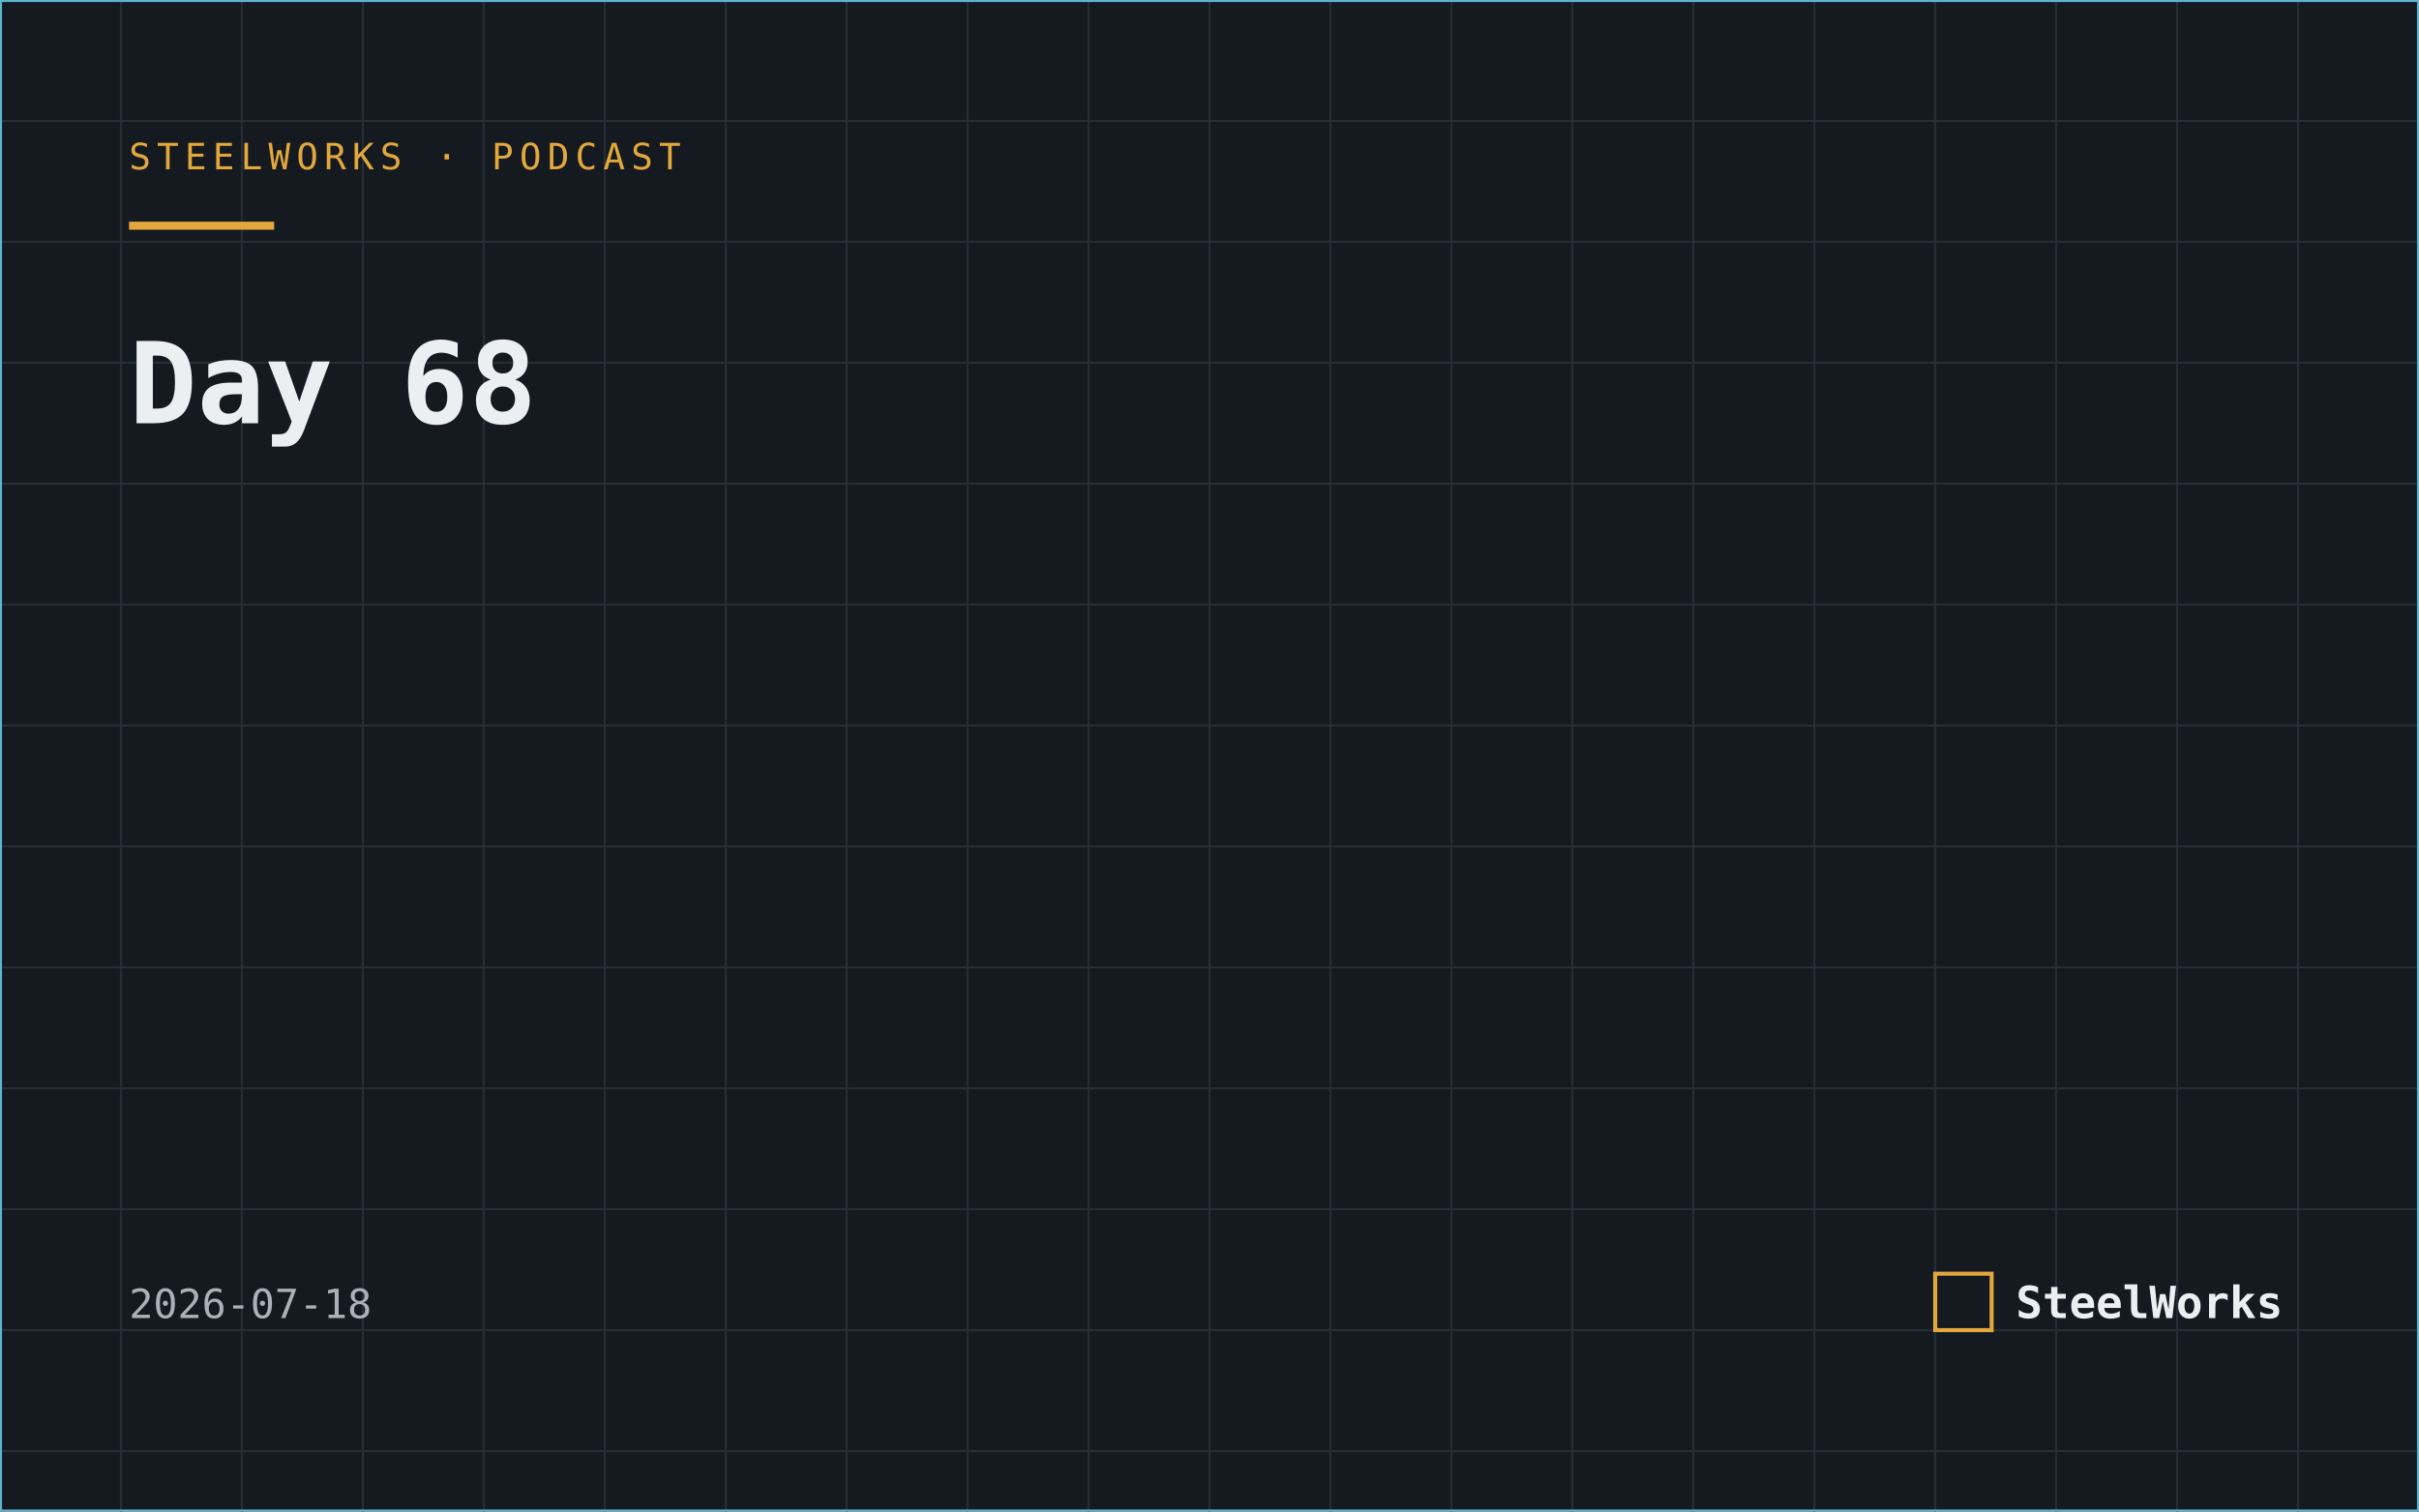
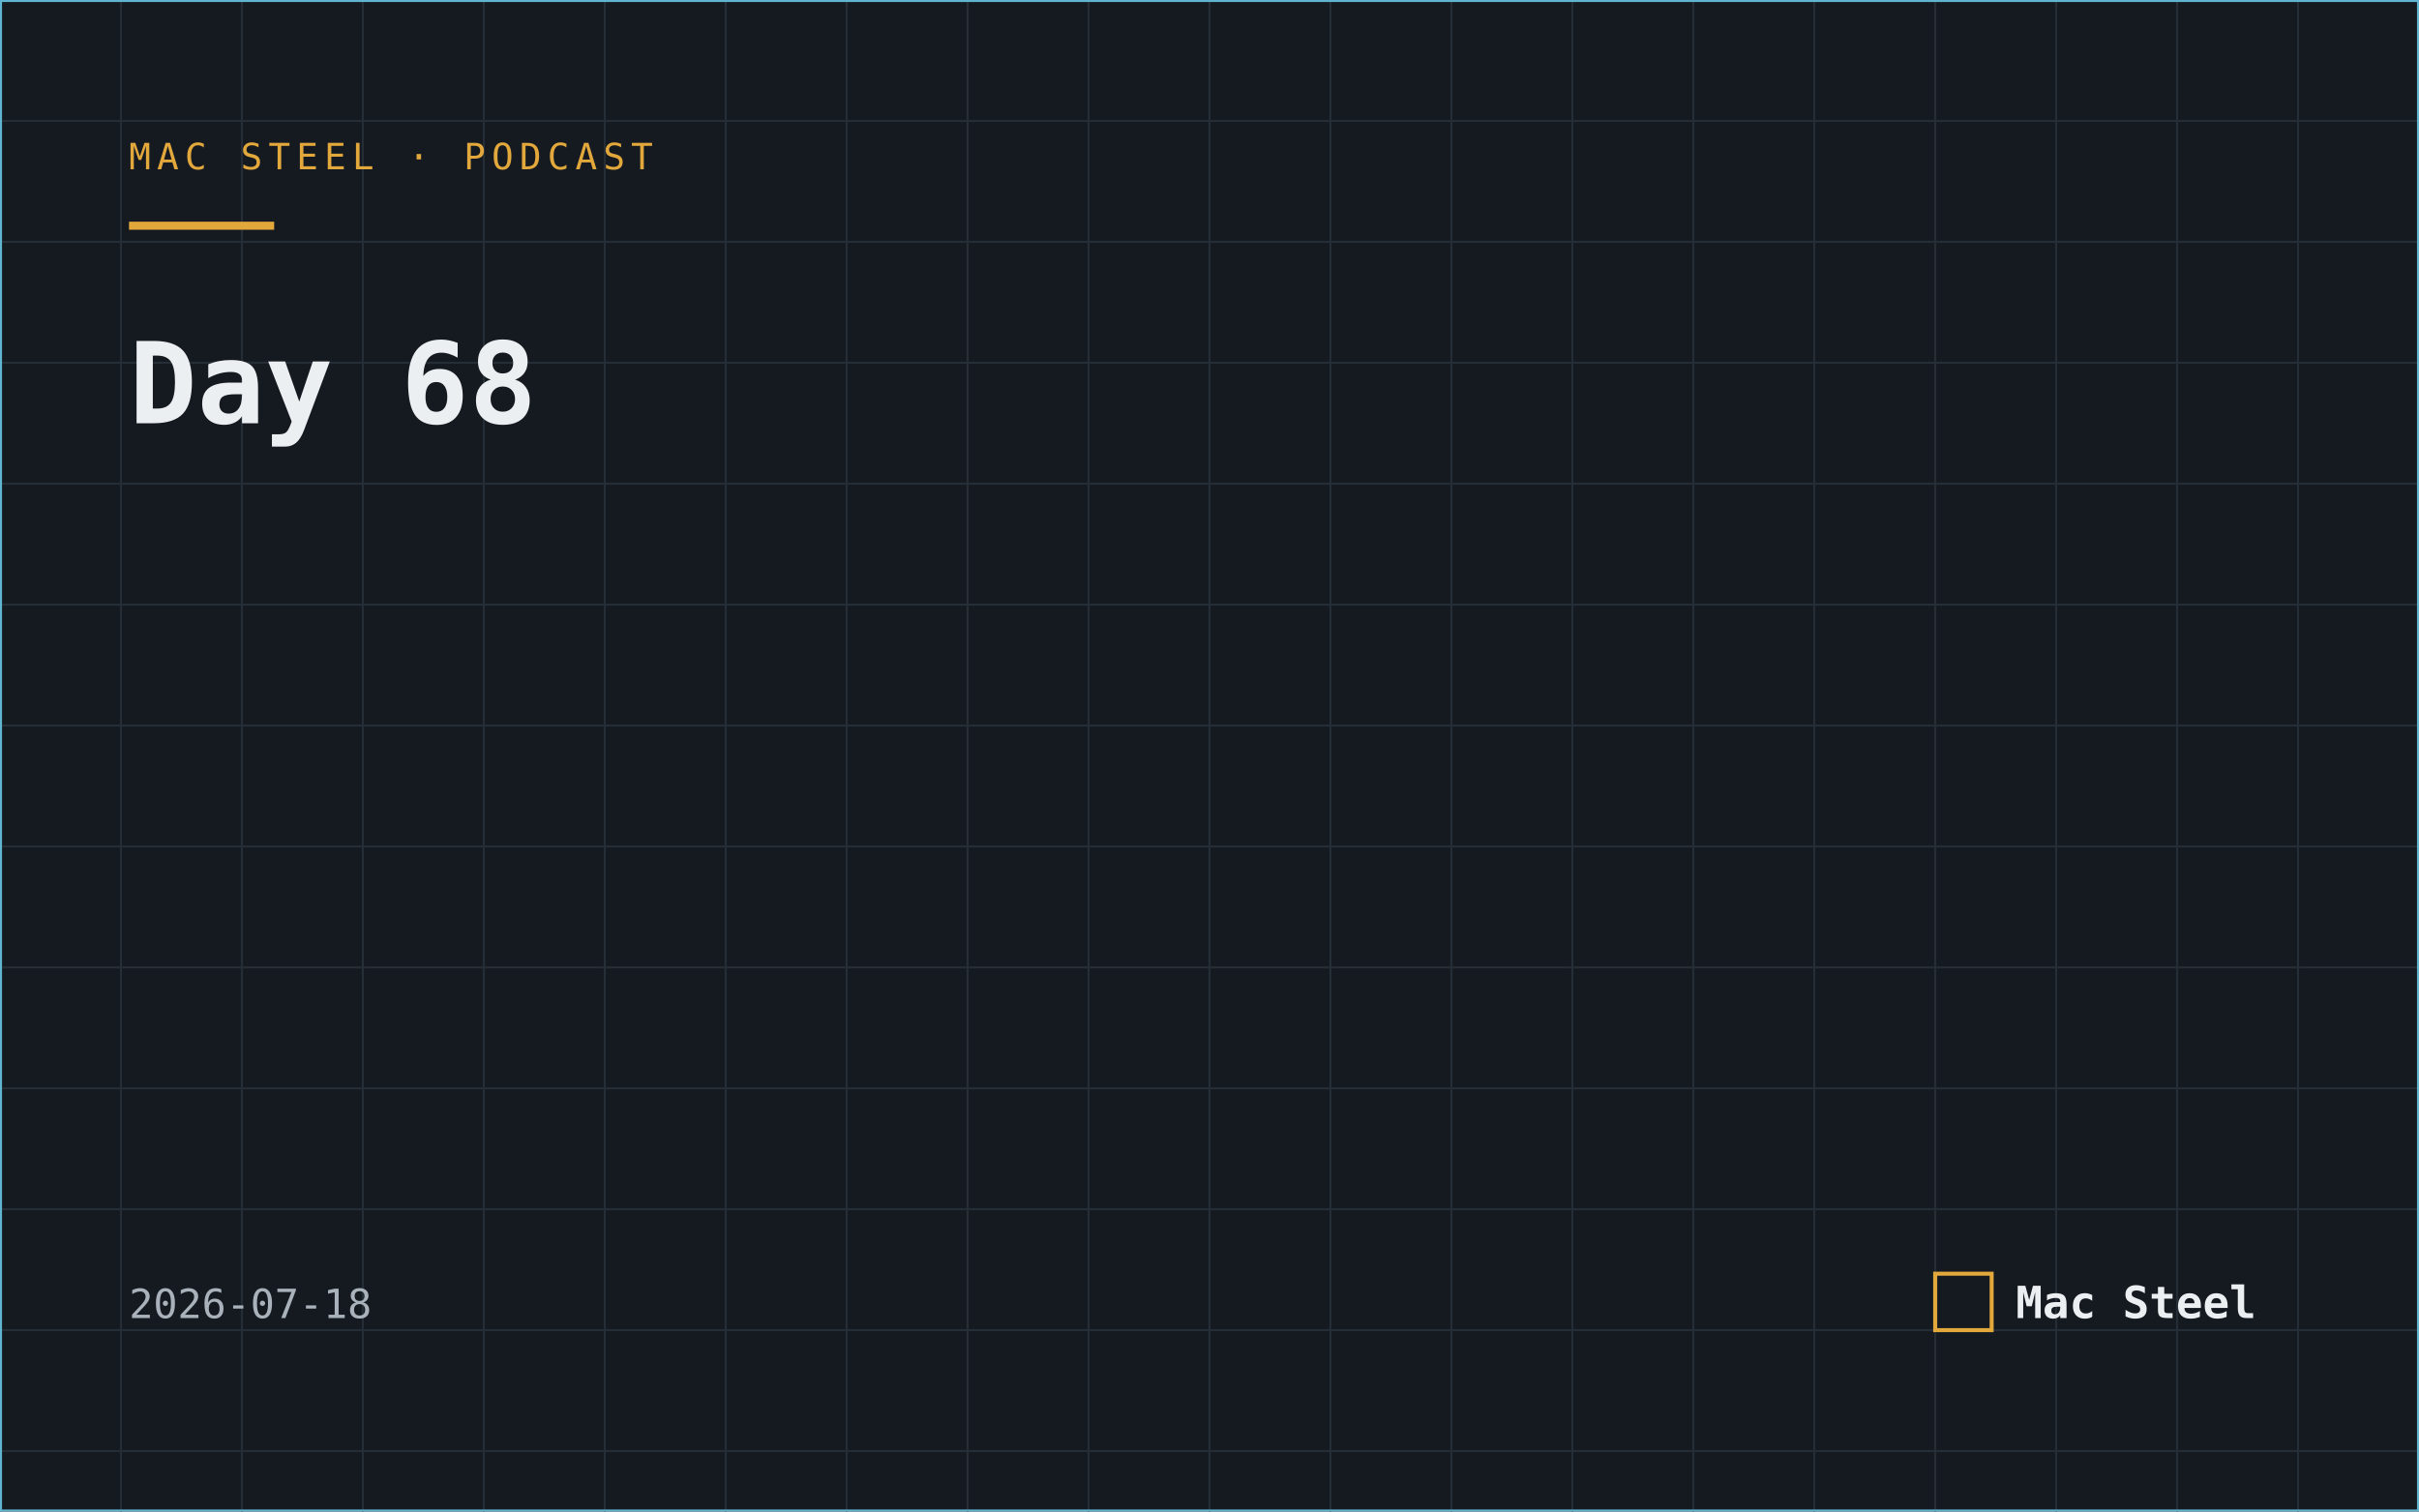
<svg xmlns="http://www.w3.org/2000/svg" viewBox="0 0 1200 750" width="1200" height="750" role="img" aria-label="Podcast: Day 68">
  <rect width="1200" height="750" fill="#151a21" />
  <line x1="60" y1="0" x2="60" y2="750" stroke="#252d36" stroke-width="1" />
  <line x1="120" y1="0" x2="120" y2="750" stroke="#252d36" stroke-width="1" />
  <line x1="180" y1="0" x2="180" y2="750" stroke="#252d36" stroke-width="1" />
  <line x1="240" y1="0" x2="240" y2="750" stroke="#252d36" stroke-width="1" />
  <line x1="300" y1="0" x2="300" y2="750" stroke="#252d36" stroke-width="1" />
  <line x1="360" y1="0" x2="360" y2="750" stroke="#252d36" stroke-width="1" />
  <line x1="420" y1="0" x2="420" y2="750" stroke="#252d36" stroke-width="1" />
  <line x1="480" y1="0" x2="480" y2="750" stroke="#252d36" stroke-width="1" />
  <line x1="540" y1="0" x2="540" y2="750" stroke="#252d36" stroke-width="1" />
  <line x1="600" y1="0" x2="600" y2="750" stroke="#252d36" stroke-width="1" />
  <line x1="660" y1="0" x2="660" y2="750" stroke="#252d36" stroke-width="1" />
  <line x1="720" y1="0" x2="720" y2="750" stroke="#252d36" stroke-width="1" />
  <line x1="780" y1="0" x2="780" y2="750" stroke="#252d36" stroke-width="1" />
  <line x1="840" y1="0" x2="840" y2="750" stroke="#252d36" stroke-width="1" />
  <line x1="900" y1="0" x2="900" y2="750" stroke="#252d36" stroke-width="1" />
  <line x1="960" y1="0" x2="960" y2="750" stroke="#252d36" stroke-width="1" />
  <line x1="1020" y1="0" x2="1020" y2="750" stroke="#252d36" stroke-width="1" />
  <line x1="1080" y1="0" x2="1080" y2="750" stroke="#252d36" stroke-width="1" />
  <line x1="1140" y1="0" x2="1140" y2="750" stroke="#252d36" stroke-width="1" />
  <line x1="0" y1="60" x2="1200" y2="60" stroke="#252d36" stroke-width="1" />
  <line x1="0" y1="120" x2="1200" y2="120" stroke="#252d36" stroke-width="1" />
  <line x1="0" y1="180" x2="1200" y2="180" stroke="#252d36" stroke-width="1" />
  <line x1="0" y1="240" x2="1200" y2="240" stroke="#252d36" stroke-width="1" />
  <line x1="0" y1="300" x2="1200" y2="300" stroke="#252d36" stroke-width="1" />
  <line x1="0" y1="360" x2="1200" y2="360" stroke="#252d36" stroke-width="1" />
  <line x1="0" y1="420" x2="1200" y2="420" stroke="#252d36" stroke-width="1" />
  <line x1="0" y1="480" x2="1200" y2="480" stroke="#252d36" stroke-width="1" />
  <line x1="0" y1="540" x2="1200" y2="540" stroke="#252d36" stroke-width="1" />
  <line x1="0" y1="600" x2="1200" y2="600" stroke="#252d36" stroke-width="1" />
  <line x1="0" y1="660" x2="1200" y2="660" stroke="#252d36" stroke-width="1" />
  <line x1="0" y1="720" x2="1200" y2="720" stroke="#252d36" stroke-width="1" />
-   <text x="64" y="84" font-family="JetBrains Mono, ui-monospace, Menlo, Consolas, monospace" font-size="18" fill="#e3a83b" text-anchor="start" font-weight="normal" letter-spacing="3">STEELWORKS · PODCAST</text>
+   <text x="64" y="84" font-family="JetBrains Mono, ui-monospace, Menlo, Consolas, monospace" font-size="18" fill="#e3a83b" text-anchor="start" font-weight="normal" letter-spacing="3">MAC STEEL · PODCAST</text>
  <rect x="64" y="110" width="72" height="4" fill="#e3a83b" />
  <text x="64" y="210" font-family="JetBrains Mono, ui-monospace, Menlo, Consolas, monospace" font-size="56" fill="#eceff2" text-anchor="start" font-weight="bold">Day 68</text>
  <text x="64" y="654" font-family="JetBrains Mono, ui-monospace, Menlo, Consolas, monospace" font-size="20" fill="#a9b1ba" text-anchor="start" font-weight="normal">2026-07-18</text>
  <rect x="960" y="632" width="28" height="28" fill="none" stroke="#e3a83b" stroke-width="2" />
-   <text x="1000" y="654" font-family="JetBrains Mono, ui-monospace, Menlo, Consolas, monospace" font-size="22" fill="#eceff2" text-anchor="start" font-weight="bold">SteelWorks</text>
+   <text x="1000" y="654" font-family="JetBrains Mono, ui-monospace, Menlo, Consolas, monospace" font-size="22" fill="#eceff2" text-anchor="start" font-weight="bold">Mac Steel</text>
  <rect x="0.5" y="0.5" width="1199" height="749" fill="none" stroke="#5fb4cf" stroke-width="1" />
</svg>
